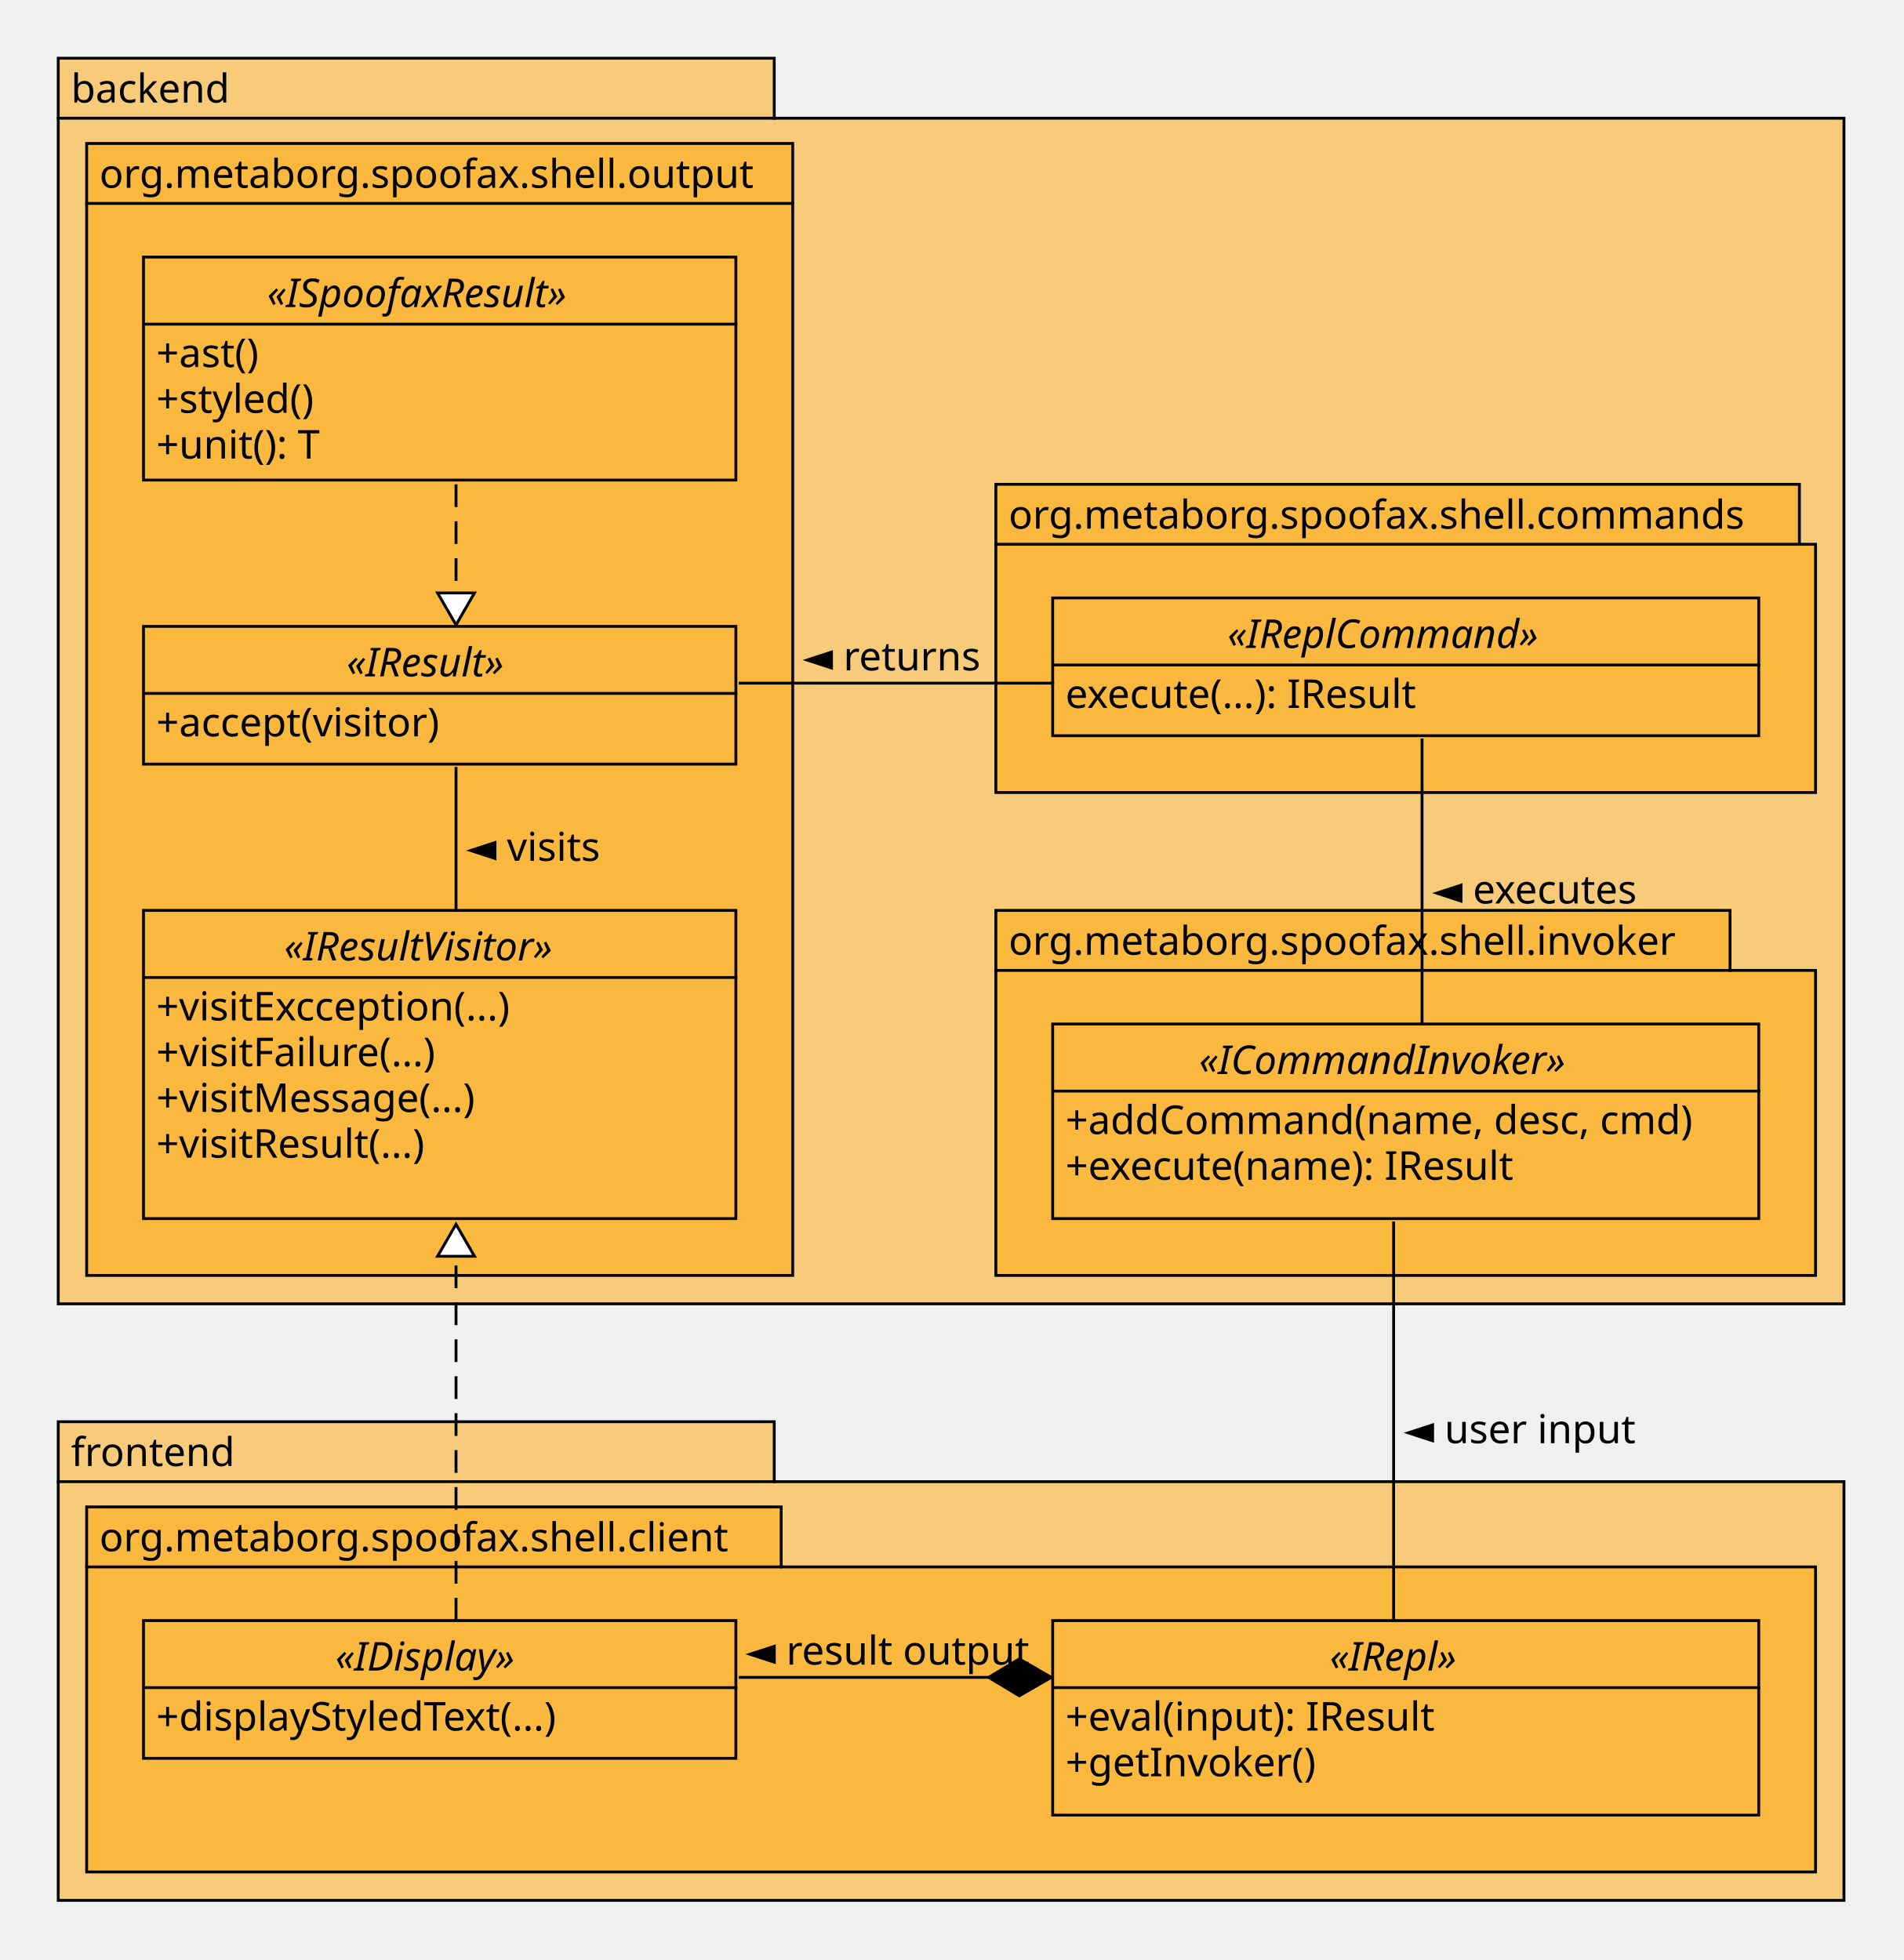
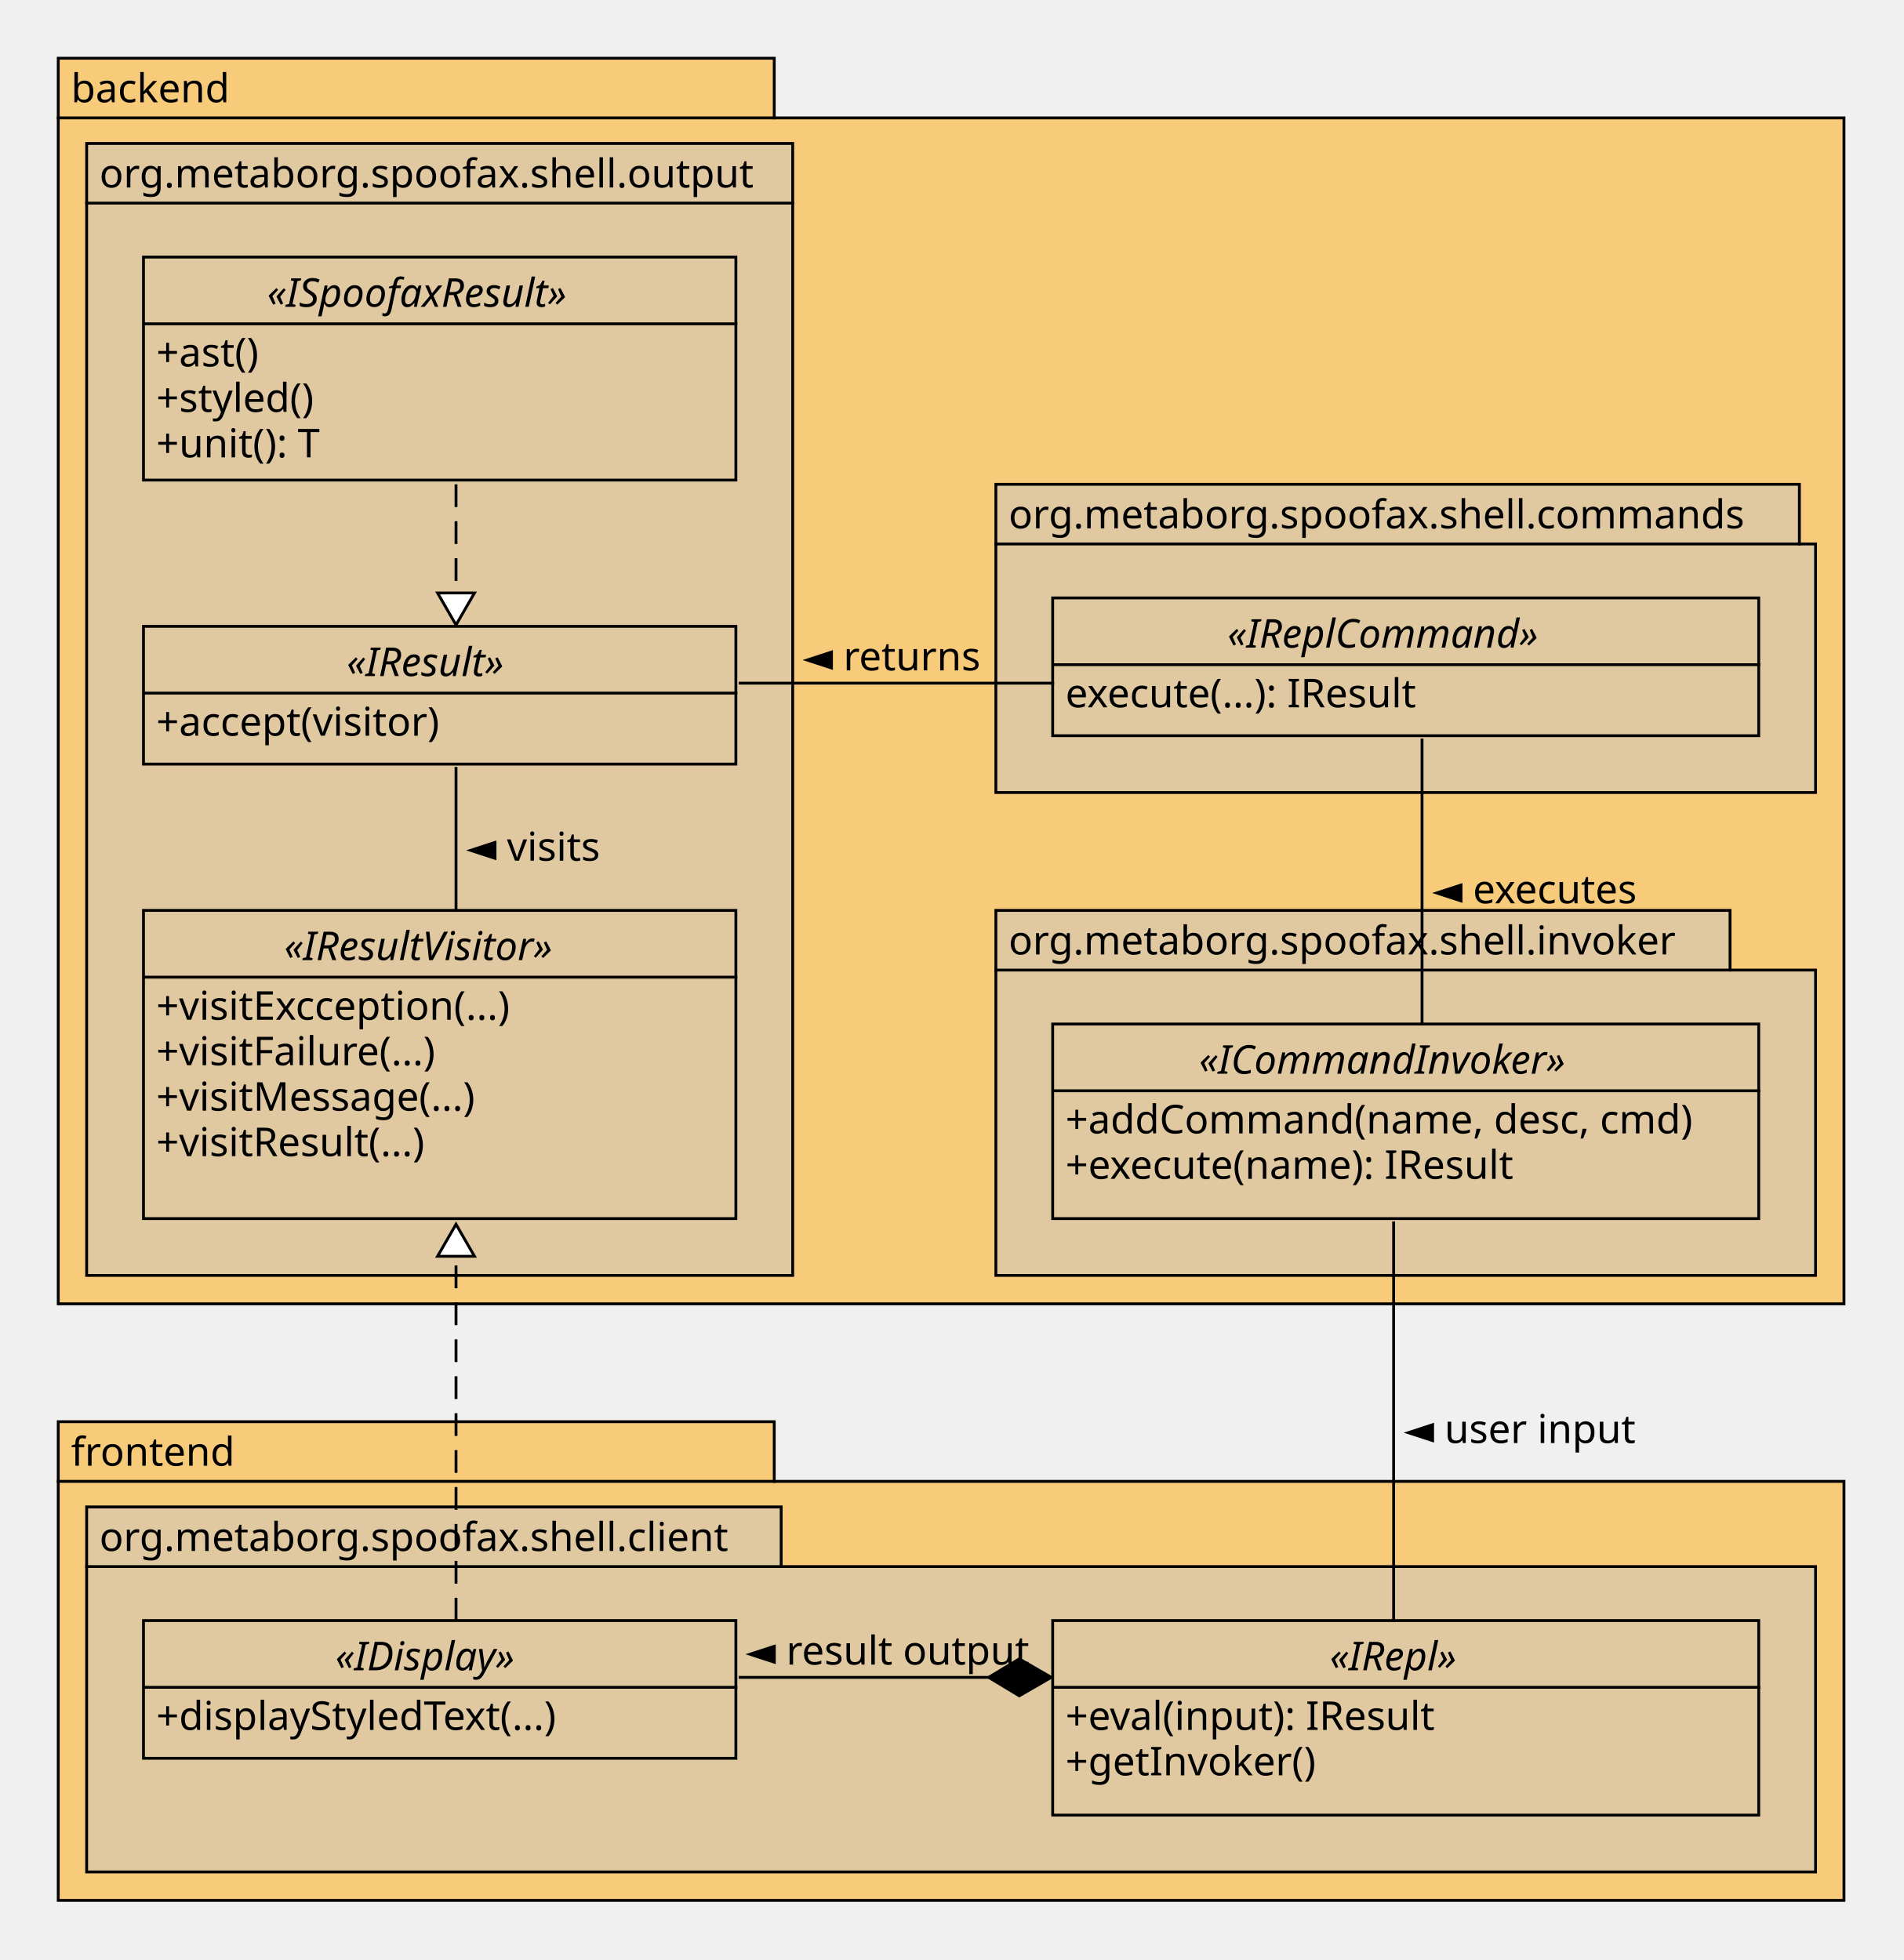
<svg xmlns="http://www.w3.org/2000/svg" fill-opacity="1" color-rendering="auto" color-interpolation="auto" text-rendering="auto" stroke="black" stroke-linecap="square" width="670" stroke-miterlimit="10" shape-rendering="auto" stroke-opacity="1" fill="black" stroke-dasharray="none" font-weight="normal" stroke-width="1" viewBox="370 20 670 690" height="690" font-family="'Dialog'" font-style="normal" stroke-linejoin="miter" font-size="12px" stroke-dashoffset="0" image-rendering="auto">
  <defs id="genericDefs" />
  <g>
    <defs id="defs1">
      <clipPath clipPathUnits="userSpaceOnUse" id="clipPath1">
        <path d="M0 0 L2147483647 0 L2147483647 2147483647 L0 2147483647 L0 0 Z" />
      </clipPath>
      <clipPath clipPathUnits="userSpaceOnUse" id="clipPath2">
        <path d="M0 0 L0 170 L630 170 L630 0 Z" />
      </clipPath>
      <clipPath clipPathUnits="userSpaceOnUse" id="clipPath3">
        <path d="M0 0 L0 440 L630 440 L630 0 Z" />
      </clipPath>
      <clipPath clipPathUnits="userSpaceOnUse" id="clipPath4">
        <path d="M0 0 L0 110 L290 110 L290 0 Z" />
      </clipPath>
      <clipPath clipPathUnits="userSpaceOnUse" id="clipPath5">
        <path d="M0 0 L0 130 L290 130 L290 0 Z" />
      </clipPath>
      <clipPath clipPathUnits="userSpaceOnUse" id="clipPath6">
        <path d="M0 0 L0 400 L250 400 L250 0 Z" />
      </clipPath>
      <clipPath clipPathUnits="userSpaceOnUse" id="clipPath7">
        <path d="M0 0 L0 130 L610 130 L610 0 Z" />
      </clipPath>
      <clipPath clipPathUnits="userSpaceOnUse" id="clipPath8">
        <path d="M0 0 L0 50 L210 50 L210 0 Z" />
      </clipPath>
      <clipPath clipPathUnits="userSpaceOnUse" id="clipPath9">
        <path d="M0 0 L0 80 L210 80 L210 0 Z" />
      </clipPath>
      <clipPath clipPathUnits="userSpaceOnUse" id="clipPath10">
        <path d="M0 0 L0 70 L250 70 L250 0 Z" />
      </clipPath>
      <clipPath clipPathUnits="userSpaceOnUse" id="clipPath11">
        <path d="M0 0 L0 110 L210 110 L210 0 Z" />
      </clipPath>
      <clipPath clipPathUnits="userSpaceOnUse" id="clipPath12">
        <path d="M0 0 L0 50 L250 50 L250 0 Z" />
      </clipPath>
      <clipPath clipPathUnits="userSpaceOnUse" id="clipPath13">
        <path d="M0 0 L0 80 L80 80 L80 0 Z" />
      </clipPath>
      <clipPath clipPathUnits="userSpaceOnUse" id="clipPath14">
        <path d="M0 0 L0 170 L30 170 L30 0 Z" />
      </clipPath>
      <clipPath clipPathUnits="userSpaceOnUse" id="clipPath15">
        <path d="M0 0 L0 80 L30 80 L30 0 Z" />
      </clipPath>
      <clipPath clipPathUnits="userSpaceOnUse" id="clipPath16">
        <path d="M0 0 L0 40 L140 40 L140 0 Z" />
      </clipPath>
      <clipPath clipPathUnits="userSpaceOnUse" id="clipPath17">
        <path d="M0 0 L0 170 L110 170 L110 0 Z" />
      </clipPath>
      <clipPath clipPathUnits="userSpaceOnUse" id="clipPath18">
        <path d="M0 0 L0 130 L110 130 L110 0 Z" />
      </clipPath>
    </defs>
    <g fill="rgb(255,165,0)" fill-opacity="0.49" transform="translate(390,520)" stroke-opacity="0.49" stroke="rgb(255,165,0)">
-       <path d="M0.5 0.5 L252.5 0.5 L252.5 21.609 L629 21.609 L629 169 L0.5 169 Z" stroke="none" clip-path="url(#clipPath2)" />
+       <path d="M0.5 0.5 L252.5 0.5 L252.5 21.5 L629 21.5 L629 169 L0.5 169 Z" stroke="none" clip-path="url(#clipPath2)" />
    </g>
    <g transform="translate(390,520)">
-       <path fill="none" d="M0.5 0.5 L252.5 0.5 L252.5 21.609 L629 21.609 L629 169 L0.5 169 Z" clip-path="url(#clipPath2)" />
-       <path fill="none" d="M0.5 21.609 L252.5 21.609" clip-path="url(#clipPath2)" />
-       <text x="5" font-size="14px" y="16.109" clip-path="url(#clipPath2)" font-family="sans-serif" stroke="none" xml:space="preserve">frontend</text>
+       <path fill="none" d="M0.5 0.5 L252.5 0.5 L252.5 21.5 L629 21.5 L629 169 L0.5 169 Z" clip-path="url(#clipPath2)" />
+       <path fill="none" d="M0.5 21.5 L252.5 21.5" clip-path="url(#clipPath2)" />
+       <text x="5" font-size="14px" y="16" clip-path="url(#clipPath2)" font-family="sans-serif" stroke="none" xml:space="preserve">frontend</text>
    </g>
    <g fill="rgb(255,165,0)" fill-opacity="0.49" transform="translate(390,40)" stroke-opacity="0.49" stroke="rgb(255,165,0)">
-       <path d="M0.5 0.5 L252.5 0.5 L252.5 21.609 L629 21.609 L629 439 L0.5 439 Z" stroke="none" clip-path="url(#clipPath3)" />
+       <path d="M0.5 0.5 L252.5 0.5 L252.5 21.5 L629 21.5 L629 439 L0.5 439 Z" stroke="none" clip-path="url(#clipPath3)" />
    </g>
    <g transform="translate(390,40)">
-       <path fill="none" d="M0.5 0.5 L252.5 0.5 L252.5 21.609 L629 21.609 L629 439 L0.5 439 Z" clip-path="url(#clipPath3)" />
-       <path fill="none" d="M0.5 21.609 L252.5 21.609" clip-path="url(#clipPath3)" />
-       <text x="5" font-size="14px" y="16.109" clip-path="url(#clipPath3)" font-family="sans-serif" stroke="none" xml:space="preserve">backend</text>
-     </g>
-     <g fill="rgb(255,165,0)" fill-opacity="0.49" transform="translate(720,190)" stroke-opacity="0.49" stroke="rgb(255,165,0)">
-       <path d="M0.5 0.5 L283.308 0.5 L283.308 21.609 L289 21.609 L289 109 L0.5 109 Z" stroke="none" clip-path="url(#clipPath4)" />
+       <path fill="none" d="M0.5 0.5 L252.5 0.5 L252.5 21.5 L629 21.5 L629 439 L0.5 439 Z" clip-path="url(#clipPath3)" />
+       <path fill="none" d="M0.5 21.5 L252.5 21.5" clip-path="url(#clipPath3)" />
+       <text x="5" font-size="14px" y="16" clip-path="url(#clipPath3)" font-family="sans-serif" stroke="none" xml:space="preserve">backend</text>
+     </g>
+     <g fill="rgb(200,200,200)" fill-opacity="0.49" transform="translate(720,190)" stroke-opacity="0.49" stroke="rgb(200,200,200)">
+       <path d="M0.5 0.5 L283.308 0.5 L283.308 21.5 L289 21.5 L289 109 L0.5 109 Z" stroke="none" clip-path="url(#clipPath4)" />
    </g>
    <g transform="translate(720,190)">
-       <path fill="none" d="M0.5 0.5 L283.308 0.5 L283.308 21.609 L289 21.609 L289 109 L0.5 109 Z" clip-path="url(#clipPath4)" />
-       <path fill="none" d="M0.5 21.609 L283.308 21.609" clip-path="url(#clipPath4)" />
-       <text x="5" font-size="14px" y="16.109" clip-path="url(#clipPath4)" font-family="sans-serif" stroke="none" xml:space="preserve">org.metaborg.spoofax.shell.commands</text>
-     </g>
-     <g fill="rgb(255,165,0)" fill-opacity="0.49" transform="translate(720,340)" stroke-opacity="0.49" stroke="rgb(255,165,0)">
-       <path d="M0.5 0.5 L258.905 0.5 L258.905 21.609 L289 21.609 L289 129 L0.5 129 Z" stroke="none" clip-path="url(#clipPath5)" />
+       <path fill="none" d="M0.5 0.5 L283.308 0.5 L283.308 21.5 L289 21.5 L289 109 L0.5 109 Z" clip-path="url(#clipPath4)" />
+       <path fill="none" d="M0.5 21.5 L283.308 21.5" clip-path="url(#clipPath4)" />
+       <text x="5" font-size="14px" y="16" clip-path="url(#clipPath4)" font-family="sans-serif" stroke="none" xml:space="preserve">org.metaborg.spoofax.shell.commands</text>
+     </g>
+     <g fill="rgb(200,200,200)" fill-opacity="0.49" transform="translate(720,340)" stroke-opacity="0.49" stroke="rgb(200,200,200)">
+       <path d="M0.5 0.5 L258.905 0.5 L258.905 21.5 L289 21.5 L289 129 L0.5 129 Z" stroke="none" clip-path="url(#clipPath5)" />
    </g>
    <g transform="translate(720,340)">
-       <path fill="none" d="M0.5 0.5 L258.905 0.5 L258.905 21.609 L289 21.609 L289 129 L0.5 129 Z" clip-path="url(#clipPath5)" />
-       <path fill="none" d="M0.5 21.609 L258.905 21.609" clip-path="url(#clipPath5)" />
-       <text x="5" font-size="14px" y="16.109" clip-path="url(#clipPath5)" font-family="sans-serif" stroke="none" xml:space="preserve">org.metaborg.spoofax.shell.invoker</text>
-     </g>
-     <g fill="rgb(255,165,0)" fill-opacity="0.49" transform="translate(400,70)" stroke-opacity="0.49" stroke="rgb(255,165,0)">
-       <path d="M0.5 0.5 L249 0.5 L249 21.609 L249 21.609 L249 399 L0.5 399 Z" stroke="none" clip-path="url(#clipPath6)" />
+       <path fill="none" d="M0.5 0.5 L258.905 0.5 L258.905 21.5 L289 21.5 L289 129 L0.5 129 Z" clip-path="url(#clipPath5)" />
+       <path fill="none" d="M0.5 21.5 L258.905 21.5" clip-path="url(#clipPath5)" />
+       <text x="5" font-size="14px" y="16" clip-path="url(#clipPath5)" font-family="sans-serif" stroke="none" xml:space="preserve">org.metaborg.spoofax.shell.invoker</text>
+     </g>
+     <g fill="rgb(200,200,200)" fill-opacity="0.49" transform="translate(400,70)" stroke-opacity="0.49" stroke="rgb(200,200,200)">
+       <path d="M0.5 0.5 L249 0.5 L249 21.5 L249 21.5 L249 399 L0.5 399 Z" stroke="none" clip-path="url(#clipPath6)" />
    </g>
    <g transform="translate(400,70)">
-       <path fill="none" d="M0.5 0.5 L249 0.5 L249 21.609 L249 21.609 L249 399 L0.5 399 Z" clip-path="url(#clipPath6)" />
-       <path fill="none" d="M0.5 21.609 L249 21.609" clip-path="url(#clipPath6)" />
-       <text x="5" font-size="14px" y="16.109" clip-path="url(#clipPath6)" font-family="sans-serif" stroke="none" xml:space="preserve">org.metaborg.spoofax.shell.output</text>
-     </g>
-     <g fill="rgb(255,165,0)" fill-opacity="0.49" transform="translate(400,550)" stroke-opacity="0.49" stroke="rgb(255,165,0)">
-       <path d="M0.5 0.5 L244.94 0.5 L244.94 21.609 L609 21.609 L609 129 L0.5 129 Z" stroke="none" clip-path="url(#clipPath7)" />
+       <path fill="none" d="M0.5 0.5 L249 0.5 L249 21.5 L249 21.5 L249 399 L0.5 399 Z" clip-path="url(#clipPath6)" />
+       <path fill="none" d="M0.5 21.5 L249 21.5" clip-path="url(#clipPath6)" />
+       <text x="5" font-size="14px" y="16" clip-path="url(#clipPath6)" font-family="sans-serif" stroke="none" xml:space="preserve">org.metaborg.spoofax.shell.output</text>
+     </g>
+     <g fill="rgb(200,200,200)" fill-opacity="0.49" transform="translate(400,550)" stroke-opacity="0.49" stroke="rgb(200,200,200)">
+       <path d="M0.5 0.5 L244.94 0.5 L244.94 21.5 L609 21.5 L609 129 L0.5 129 Z" stroke="none" clip-path="url(#clipPath7)" />
    </g>
    <g transform="translate(400,550)">
-       <path fill="none" d="M0.5 0.5 L244.94 0.5 L244.94 21.609 L609 21.609 L609 129 L0.5 129 Z" clip-path="url(#clipPath7)" />
-       <path fill="none" d="M0.5 21.609 L244.94 21.609" clip-path="url(#clipPath7)" />
-       <text x="5" font-size="14px" y="16.109" clip-path="url(#clipPath7)" font-family="sans-serif" stroke="none" xml:space="preserve">org.metaborg.spoofax.shell.client</text>
+       <path fill="none" d="M0.5 0.5 L244.94 0.5 L244.94 21.5 L609 21.5 L609 129 L0.5 129 Z" clip-path="url(#clipPath7)" />
+       <path fill="none" d="M0.5 21.5 L244.94 21.5" clip-path="url(#clipPath7)" />
+       <text x="5" font-size="14px" y="16" clip-path="url(#clipPath7)" font-family="sans-serif" stroke="none" xml:space="preserve">org.metaborg.spoofax.shell.client</text>
    </g>
    <g fill="rgb(255,255,255)" fill-opacity="0" transform="translate(420,590)" stroke-opacity="0" stroke="rgb(255,255,255)">
      <rect x="0.5" width="208.5" height="48.5" y="0.5" clip-path="url(#clipPath8)" stroke="none" />
    </g>
    <g transform="translate(420,590)">
      <rect fill="none" x="0.5" width="208.5" height="48.5" y="0.5" clip-path="url(#clipPath8)" />
-       <text x="68" font-size="14px" y="18.109" clip-path="url(#clipPath8)" font-family="sans-serif" font-style="italic" stroke="none" xml:space="preserve">«IDisplay»</text>
-       <path fill="none" d="M1 24.109 L209 24.109" clip-path="url(#clipPath8)" />
-       <text x="5" font-size="14px" y="39.219" clip-path="url(#clipPath8)" font-family="sans-serif" stroke="none" xml:space="preserve">+displayStyledText(...)</text>
+       <text x="68" font-size="14px" y="18" clip-path="url(#clipPath8)" font-family="sans-serif" font-style="italic" stroke="none" xml:space="preserve">«IDisplay»</text>
+       <path fill="none" d="M1 24 L209 24" clip-path="url(#clipPath8)" />
+       <text x="5" font-size="14px" y="39" clip-path="url(#clipPath8)" font-family="sans-serif" stroke="none" xml:space="preserve">+displayStyledText(...)</text>
    </g>
    <g fill="rgb(255,255,255)" fill-opacity="0" transform="translate(420,110)" stroke-opacity="0" stroke="rgb(255,255,255)">
      <rect x="0.5" width="208.5" height="78.5" y="0.5" clip-path="url(#clipPath9)" stroke="none" />
    </g>
    <g transform="translate(420,110)">
      <rect fill="none" x="0.5" width="208.5" height="78.5" y="0.5" clip-path="url(#clipPath9)" />
-       <text x="44" font-size="14px" y="18.109" clip-path="url(#clipPath9)" font-family="sans-serif" font-style="italic" stroke="none" xml:space="preserve">«ISpoofaxResult»</text>
-       <path fill="none" d="M1 24.109 L209 24.109" clip-path="url(#clipPath9)" />
-       <text x="5" font-size="14px" y="39.219" clip-path="url(#clipPath9)" font-family="sans-serif" stroke="none" xml:space="preserve">+ast()</text>
-       <text x="5" font-size="14px" y="55.328" clip-path="url(#clipPath9)" font-family="sans-serif" stroke="none" xml:space="preserve">+styled()</text>
-       <text x="5" font-size="14px" y="71.438" clip-path="url(#clipPath9)" font-family="sans-serif" stroke="none" xml:space="preserve">+unit(): T</text>
+       <text x="44" font-size="14px" y="18" clip-path="url(#clipPath9)" font-family="sans-serif" font-style="italic" stroke="none" xml:space="preserve">«ISpoofaxResult»</text>
+       <path fill="none" d="M1 24 L209 24" clip-path="url(#clipPath9)" />
+       <text x="5" font-size="14px" y="39" clip-path="url(#clipPath9)" font-family="sans-serif" stroke="none" xml:space="preserve">+ast()</text>
+       <text x="5" font-size="14px" y="55" clip-path="url(#clipPath9)" font-family="sans-serif" stroke="none" xml:space="preserve">+styled()</text>
+       <text x="5" font-size="14px" y="71" clip-path="url(#clipPath9)" font-family="sans-serif" stroke="none" xml:space="preserve">+unit(): T</text>
    </g>
    <g fill="rgb(255,255,255)" fill-opacity="0" transform="translate(420,240)" stroke-opacity="0" stroke="rgb(255,255,255)">
      <rect x="0.5" width="208.5" height="48.5" y="0.5" clip-path="url(#clipPath8)" stroke="none" />
    </g>
    <g transform="translate(420,240)">
      <rect fill="none" x="0.5" width="208.5" height="48.5" y="0.5" clip-path="url(#clipPath8)" />
-       <text x="72" font-size="14px" y="18.109" clip-path="url(#clipPath8)" font-family="sans-serif" font-style="italic" stroke="none" xml:space="preserve">«IResult»</text>
-       <path fill="none" d="M1 24.109 L209 24.109" clip-path="url(#clipPath8)" />
-       <text x="5" font-size="14px" y="39.219" clip-path="url(#clipPath8)" font-family="sans-serif" stroke="none" xml:space="preserve">+accept(visitor)</text>
+       <text x="72" font-size="14px" y="18" clip-path="url(#clipPath8)" font-family="sans-serif" font-style="italic" stroke="none" xml:space="preserve">«IResult»</text>
+       <path fill="none" d="M1 24 L209 24" clip-path="url(#clipPath8)" />
+       <text x="5" font-size="14px" y="39" clip-path="url(#clipPath8)" font-family="sans-serif" stroke="none" xml:space="preserve">+accept(visitor)</text>
    </g>
    <g fill="rgb(255,255,255)" fill-opacity="0" transform="translate(740,590)" stroke-opacity="0" stroke="rgb(255,255,255)">
      <rect x="0.5" width="248.5" height="68.5" y="0.5" clip-path="url(#clipPath10)" stroke="none" />
    </g>
    <g transform="translate(740,590)">
      <rect fill="none" x="0.5" width="248.5" height="68.5" y="0.5" clip-path="url(#clipPath10)" />
-       <text x="98" font-size="14px" y="18.109" clip-path="url(#clipPath10)" font-family="sans-serif" font-style="italic" stroke="none" xml:space="preserve">«IRepl»</text>
-       <path fill="none" d="M1 24.109 L249 24.109" clip-path="url(#clipPath10)" />
-       <text x="5" font-size="14px" y="39.219" clip-path="url(#clipPath10)" font-family="sans-serif" stroke="none" xml:space="preserve">+eval(input): IResult</text>
-       <text x="5" font-size="14px" y="55.328" clip-path="url(#clipPath10)" font-family="sans-serif" stroke="none" xml:space="preserve">+getInvoker()</text>
+       <text x="98" font-size="14px" y="18" clip-path="url(#clipPath10)" font-family="sans-serif" font-style="italic" stroke="none" xml:space="preserve">«IRepl»</text>
+       <path fill="none" d="M1 24 L249 24" clip-path="url(#clipPath10)" />
+       <text x="5" font-size="14px" y="39" clip-path="url(#clipPath10)" font-family="sans-serif" stroke="none" xml:space="preserve">+eval(input): IResult</text>
+       <text x="5" font-size="14px" y="55" clip-path="url(#clipPath10)" font-family="sans-serif" stroke="none" xml:space="preserve">+getInvoker()</text>
    </g>
    <g fill="rgb(255,255,255)" fill-opacity="0" transform="translate(740,380)" stroke-opacity="0" stroke="rgb(255,255,255)">
      <rect x="0.5" width="248.5" height="68.5" y="0.5" clip-path="url(#clipPath10)" stroke="none" />
    </g>
    <g transform="translate(740,380)">
      <rect fill="none" x="0.5" width="248.5" height="68.5" y="0.5" clip-path="url(#clipPath10)" />
-       <text x="52" font-size="14px" y="18.109" clip-path="url(#clipPath10)" font-family="sans-serif" font-style="italic" stroke="none" xml:space="preserve">«ICommandInvoker»</text>
-       <path fill="none" d="M1 24.109 L249 24.109" clip-path="url(#clipPath10)" />
-       <text x="5" font-size="14px" y="39.219" clip-path="url(#clipPath10)" font-family="sans-serif" stroke="none" xml:space="preserve">+addCommand(name, desc, cmd)</text>
-       <text x="5" font-size="14px" y="55.328" clip-path="url(#clipPath10)" font-family="sans-serif" stroke="none" xml:space="preserve">+execute(name): IResult</text>
+       <text x="52" font-size="14px" y="18" clip-path="url(#clipPath10)" font-family="sans-serif" font-style="italic" stroke="none" xml:space="preserve">«ICommandInvoker»</text>
+       <path fill="none" d="M1 24 L249 24" clip-path="url(#clipPath10)" />
+       <text x="5" font-size="14px" y="39" clip-path="url(#clipPath10)" font-family="sans-serif" stroke="none" xml:space="preserve">+addCommand(name, desc, cmd)</text>
+       <text x="5" font-size="14px" y="55" clip-path="url(#clipPath10)" font-family="sans-serif" stroke="none" xml:space="preserve">+execute(name): IResult</text>
    </g>
    <g fill="rgb(255,255,255)" fill-opacity="0" transform="translate(420,340)" stroke-opacity="0" stroke="rgb(255,255,255)">
      <rect x="0.5" width="208.5" height="108.5" y="0.5" clip-path="url(#clipPath11)" stroke="none" />
    </g>
    <g transform="translate(420,340)">
      <rect fill="none" x="0.5" width="208.5" height="108.5" y="0.5" clip-path="url(#clipPath11)" />
-       <text x="50" font-size="14px" y="18.109" clip-path="url(#clipPath11)" font-family="sans-serif" font-style="italic" stroke="none" xml:space="preserve">«IResultVisitor»</text>
-       <path fill="none" d="M1 24.109 L209 24.109" clip-path="url(#clipPath11)" />
-       <text x="5" font-size="14px" y="39.219" clip-path="url(#clipPath11)" font-family="sans-serif" stroke="none" xml:space="preserve">+visitExcception(...)</text>
-       <text x="5" font-size="14px" y="55.328" clip-path="url(#clipPath11)" font-family="sans-serif" stroke="none" xml:space="preserve">+visitFailure(...)</text>
-       <text x="5" font-size="14px" y="71.438" clip-path="url(#clipPath11)" font-family="sans-serif" stroke="none" xml:space="preserve">+visitMessage(...)</text>
-       <text x="5" font-size="14px" y="87.547" clip-path="url(#clipPath11)" font-family="sans-serif" stroke="none" xml:space="preserve">+visitResult(...)</text>
+       <text x="50" font-size="14px" y="18" clip-path="url(#clipPath11)" font-family="sans-serif" font-style="italic" stroke="none" xml:space="preserve">«IResultVisitor»</text>
+       <path fill="none" d="M1 24 L209 24" clip-path="url(#clipPath11)" />
+       <text x="5" font-size="14px" y="39" clip-path="url(#clipPath11)" font-family="sans-serif" stroke="none" xml:space="preserve">+visitExcception(...)</text>
+       <text x="5" font-size="14px" y="55" clip-path="url(#clipPath11)" font-family="sans-serif" stroke="none" xml:space="preserve">+visitFailure(...)</text>
+       <text x="5" font-size="14px" y="71" clip-path="url(#clipPath11)" font-family="sans-serif" stroke="none" xml:space="preserve">+visitMessage(...)</text>
+       <text x="5" font-size="14px" y="87" clip-path="url(#clipPath11)" font-family="sans-serif" stroke="none" xml:space="preserve">+visitResult(...)</text>
    </g>
    <g fill="rgb(255,255,255)" fill-opacity="0" transform="translate(740,230)" stroke-opacity="0" stroke="rgb(255,255,255)">
      <rect x="0.5" width="248.5" height="48.5" y="0.5" clip-path="url(#clipPath12)" stroke="none" />
    </g>
    <g transform="translate(740,230)">
      <rect fill="none" x="0.5" width="248.5" height="48.5" y="0.5" clip-path="url(#clipPath12)" />
-       <text x="62" font-size="14px" y="18.109" clip-path="url(#clipPath12)" font-family="sans-serif" font-style="italic" stroke="none" xml:space="preserve">«IReplCommand»</text>
-       <path fill="none" d="M1 24.109 L249 24.109" clip-path="url(#clipPath12)" />
-       <text x="5" font-size="14px" y="39.219" clip-path="url(#clipPath12)" font-family="sans-serif" stroke="none" xml:space="preserve">execute(...): IResult</text>
+       <text x="62" font-size="14px" y="18" clip-path="url(#clipPath12)" font-family="sans-serif" font-style="italic" stroke="none" xml:space="preserve">«IReplCommand»</text>
+       <path fill="none" d="M1 24 L249 24" clip-path="url(#clipPath12)" />
+       <text x="5" font-size="14px" y="39" clip-path="url(#clipPath12)" font-family="sans-serif" stroke="none" xml:space="preserve">execute(...): IResult</text>
    </g>
    <g transform="translate(520,280)">
      <path fill="none" d="M10.5 10.5 L10.5 60.5" clip-path="url(#clipPath13)" />
-       <text x="14" font-size="14px" y="43.055" clip-path="url(#clipPath13)" font-family="sans-serif" stroke="none" xml:space="preserve">◄ visits</text>
+       <text x="14" font-size="14px" y="43" clip-path="url(#clipPath13)" font-family="sans-serif" stroke="none" xml:space="preserve">◄ visits</text>
    </g>
    <g stroke-dasharray="8,5" stroke-miterlimit="5" transform="translate(520,440)" stroke-linecap="butt">
      <path fill="none" d="M10.5 150.5 L10.5 11.5" clip-path="url(#clipPath14)" />
      <path fill="white" d="M17 22.258 L10.5 11 L4 22.258 Z" clip-path="url(#clipPath14)" stroke="none" />
      <path fill="none" stroke-miterlimit="10" stroke-dasharray="none" d="M17 22.258 L10.5 11 L4 22.258 Z" clip-path="url(#clipPath14)" stroke-linecap="square" />
    </g>
    <g stroke-dasharray="8,5" stroke-miterlimit="5" transform="translate(520,180)" stroke-linecap="butt">
      <path fill="none" d="M10.5 10.5 L10.5 59.5" clip-path="url(#clipPath15)" />
      <path fill="white" d="M4 48.742 L10.5 60 L17 48.742 Z" clip-path="url(#clipPath15)" stroke="none" />
      <path fill="none" stroke-miterlimit="10" stroke-dasharray="none" d="M4 48.742 L10.5 60 L17 48.742 Z" clip-path="url(#clipPath15)" stroke-linecap="square" />
    </g>
    <g transform="translate(620,240)">
      <path fill="none" d="M120.5 20.5 L10.5 20.5" clip-path="url(#clipPath16)" />
      <text x="32.43" font-size="14px" y="16" clip-path="url(#clipPath16)" font-family="sans-serif" stroke="none" xml:space="preserve">◄ returns</text>
    </g>
    <g transform="translate(850,440)">
      <path fill="none" d="M10.5 10.5 L10.5 150.5" clip-path="url(#clipPath17)" />
-       <text x="14" font-size="14px" y="88.055" clip-path="url(#clipPath17)" font-family="sans-serif" stroke="none" xml:space="preserve">◄ user input</text>
+       <text x="14" font-size="14px" y="88" clip-path="url(#clipPath17)" font-family="sans-serif" stroke="none" xml:space="preserve">◄ user input</text>
    </g>
    <g transform="translate(620,590)">
      <path fill="none" d="M119.5 20.5 L10.5 20.5" clip-path="url(#clipPath16)" />
      <path d="M108.742 14 L120 20.5 L108.742 27 L97.983 20.5 Z" clip-path="url(#clipPath16)" stroke="none" />
      <path fill="none" d="M108.742 14 L120 20.5 L108.742 27 L97.983 20.5 Z" clip-path="url(#clipPath16)" />
      <text x="12.31" font-size="14px" y="16" clip-path="url(#clipPath16)" font-family="sans-serif" stroke="none" xml:space="preserve">◄ result output</text>
    </g>
    <g transform="translate(860,270)">
      <path fill="none" d="M10.5 10.5 L10.5 110.5" clip-path="url(#clipPath18)" />
-       <text x="14" font-size="14px" y="68.055" clip-path="url(#clipPath18)" font-family="sans-serif" stroke="none" xml:space="preserve">◄ executes</text>
+       <text x="14" font-size="14px" y="68" clip-path="url(#clipPath18)" font-family="sans-serif" stroke="none" xml:space="preserve">◄ executes</text>
    </g>
  </g>
</svg>
